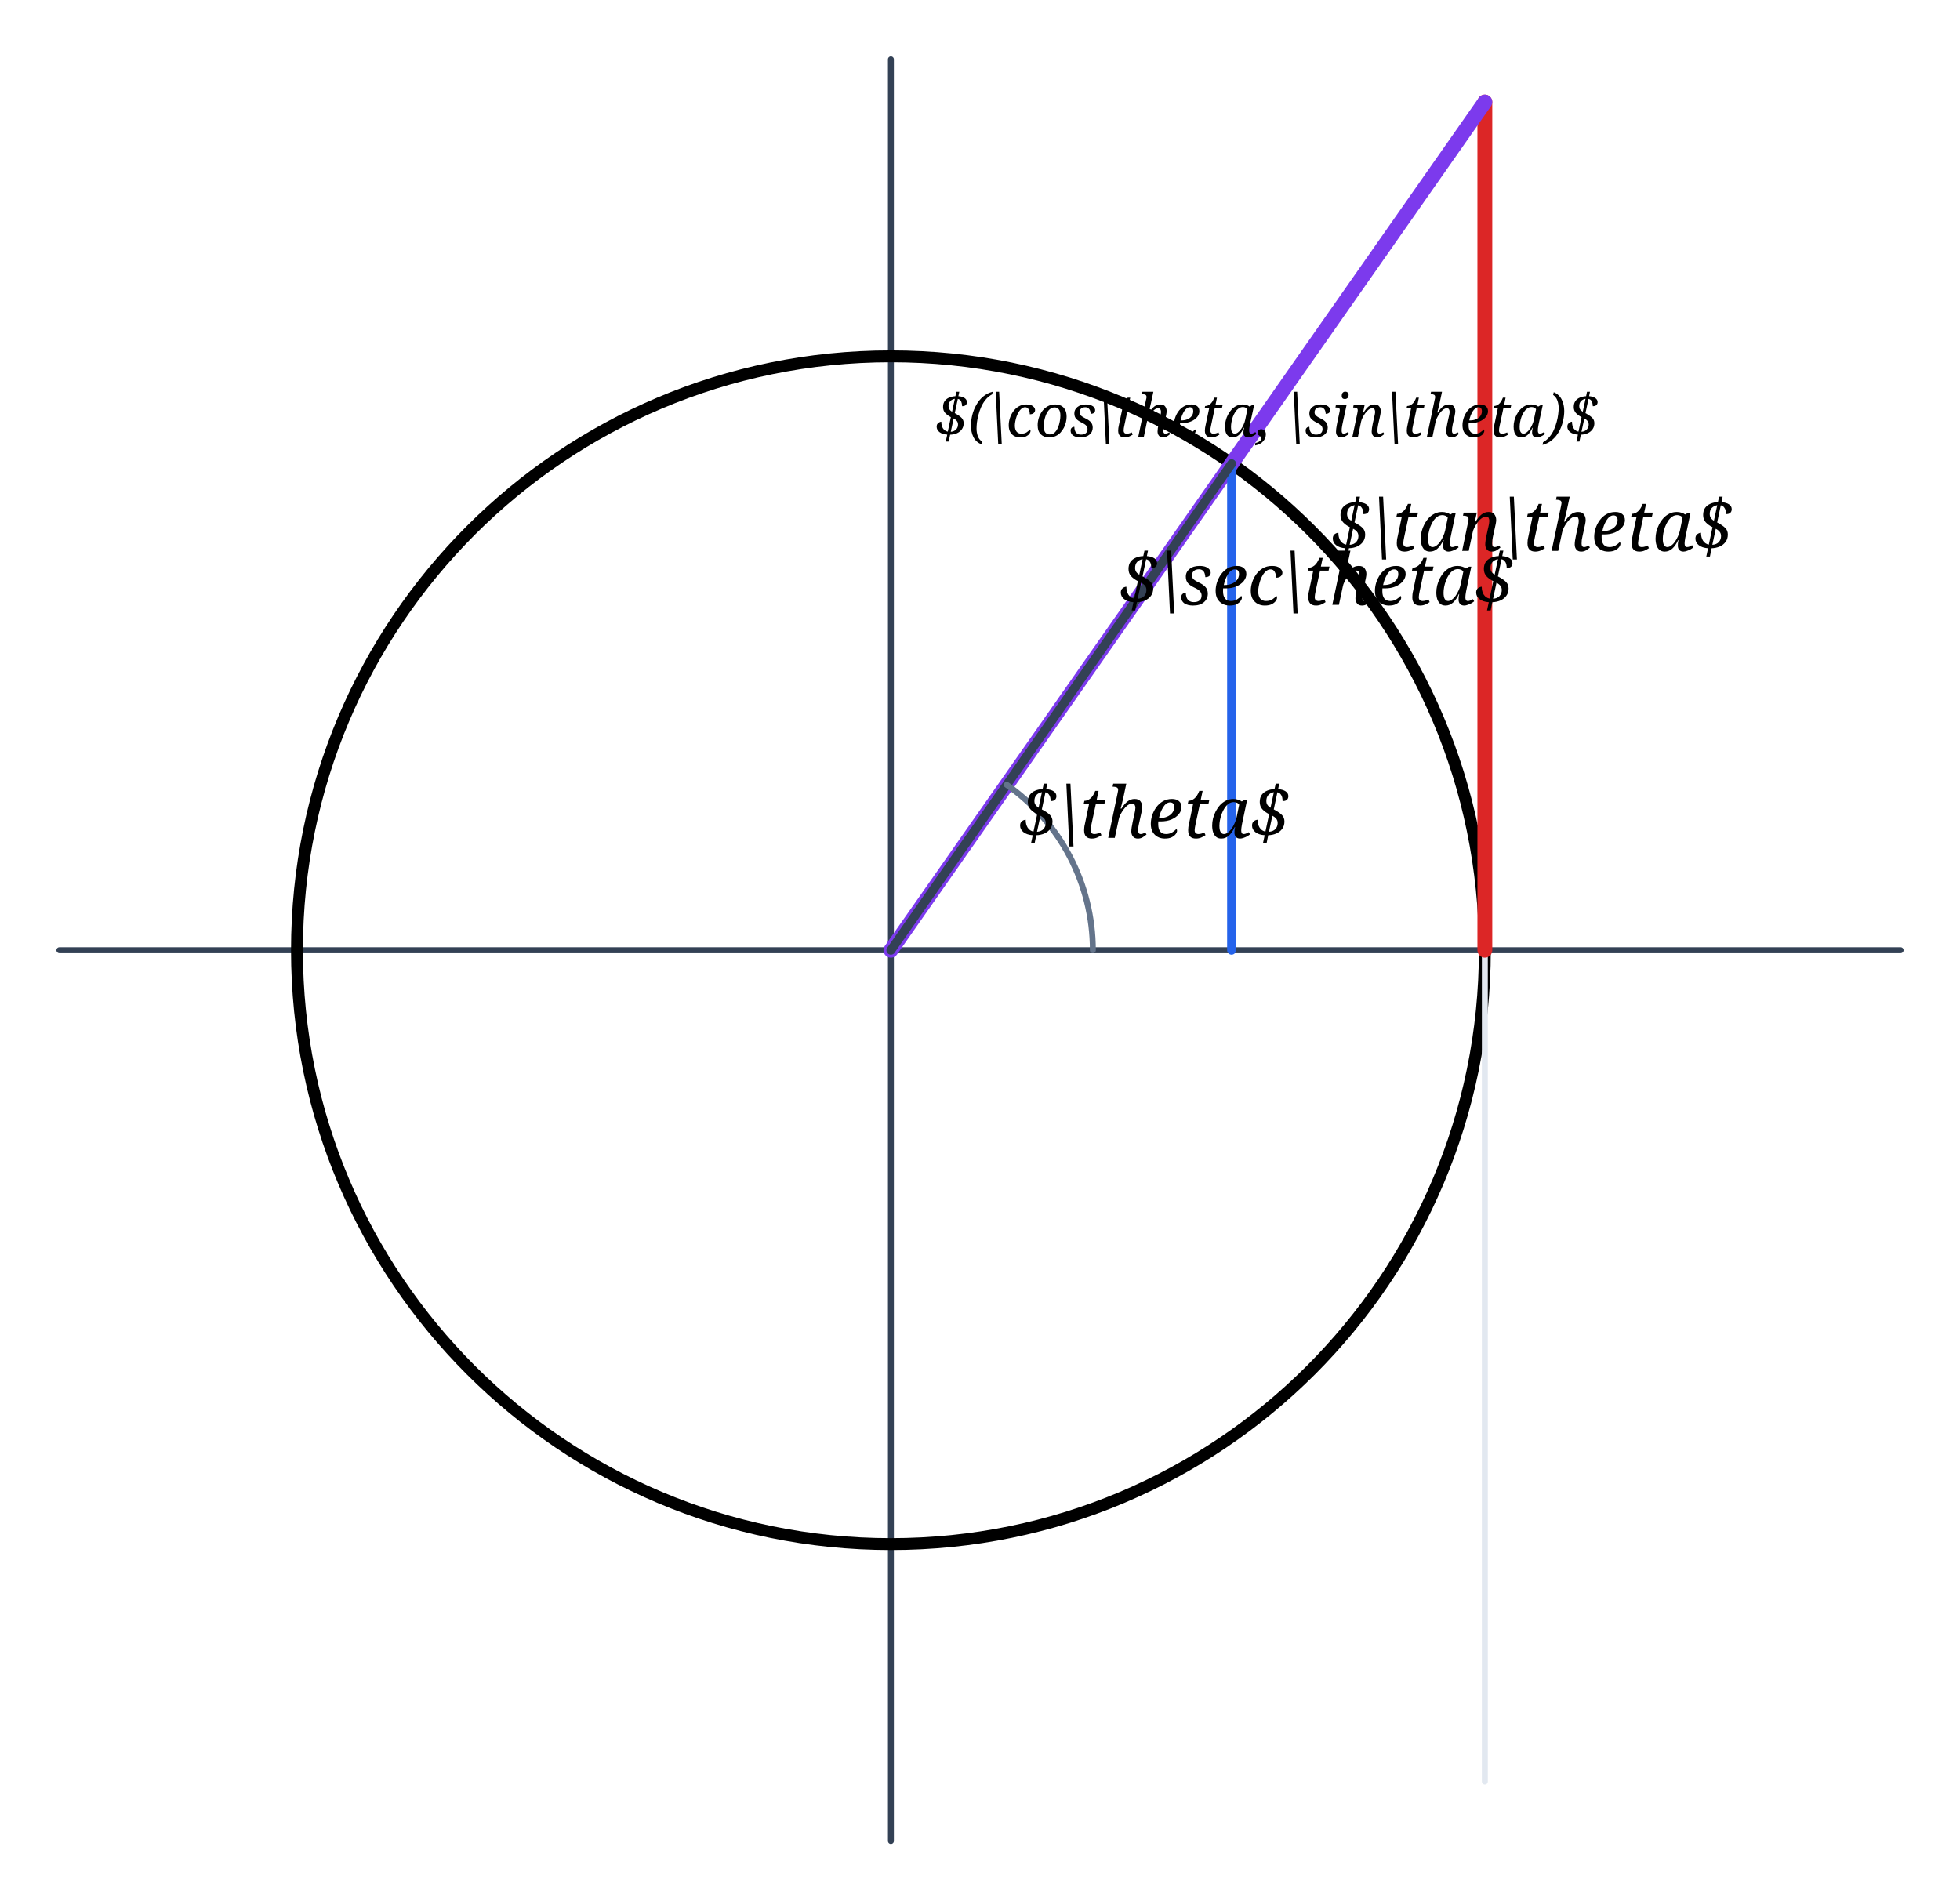
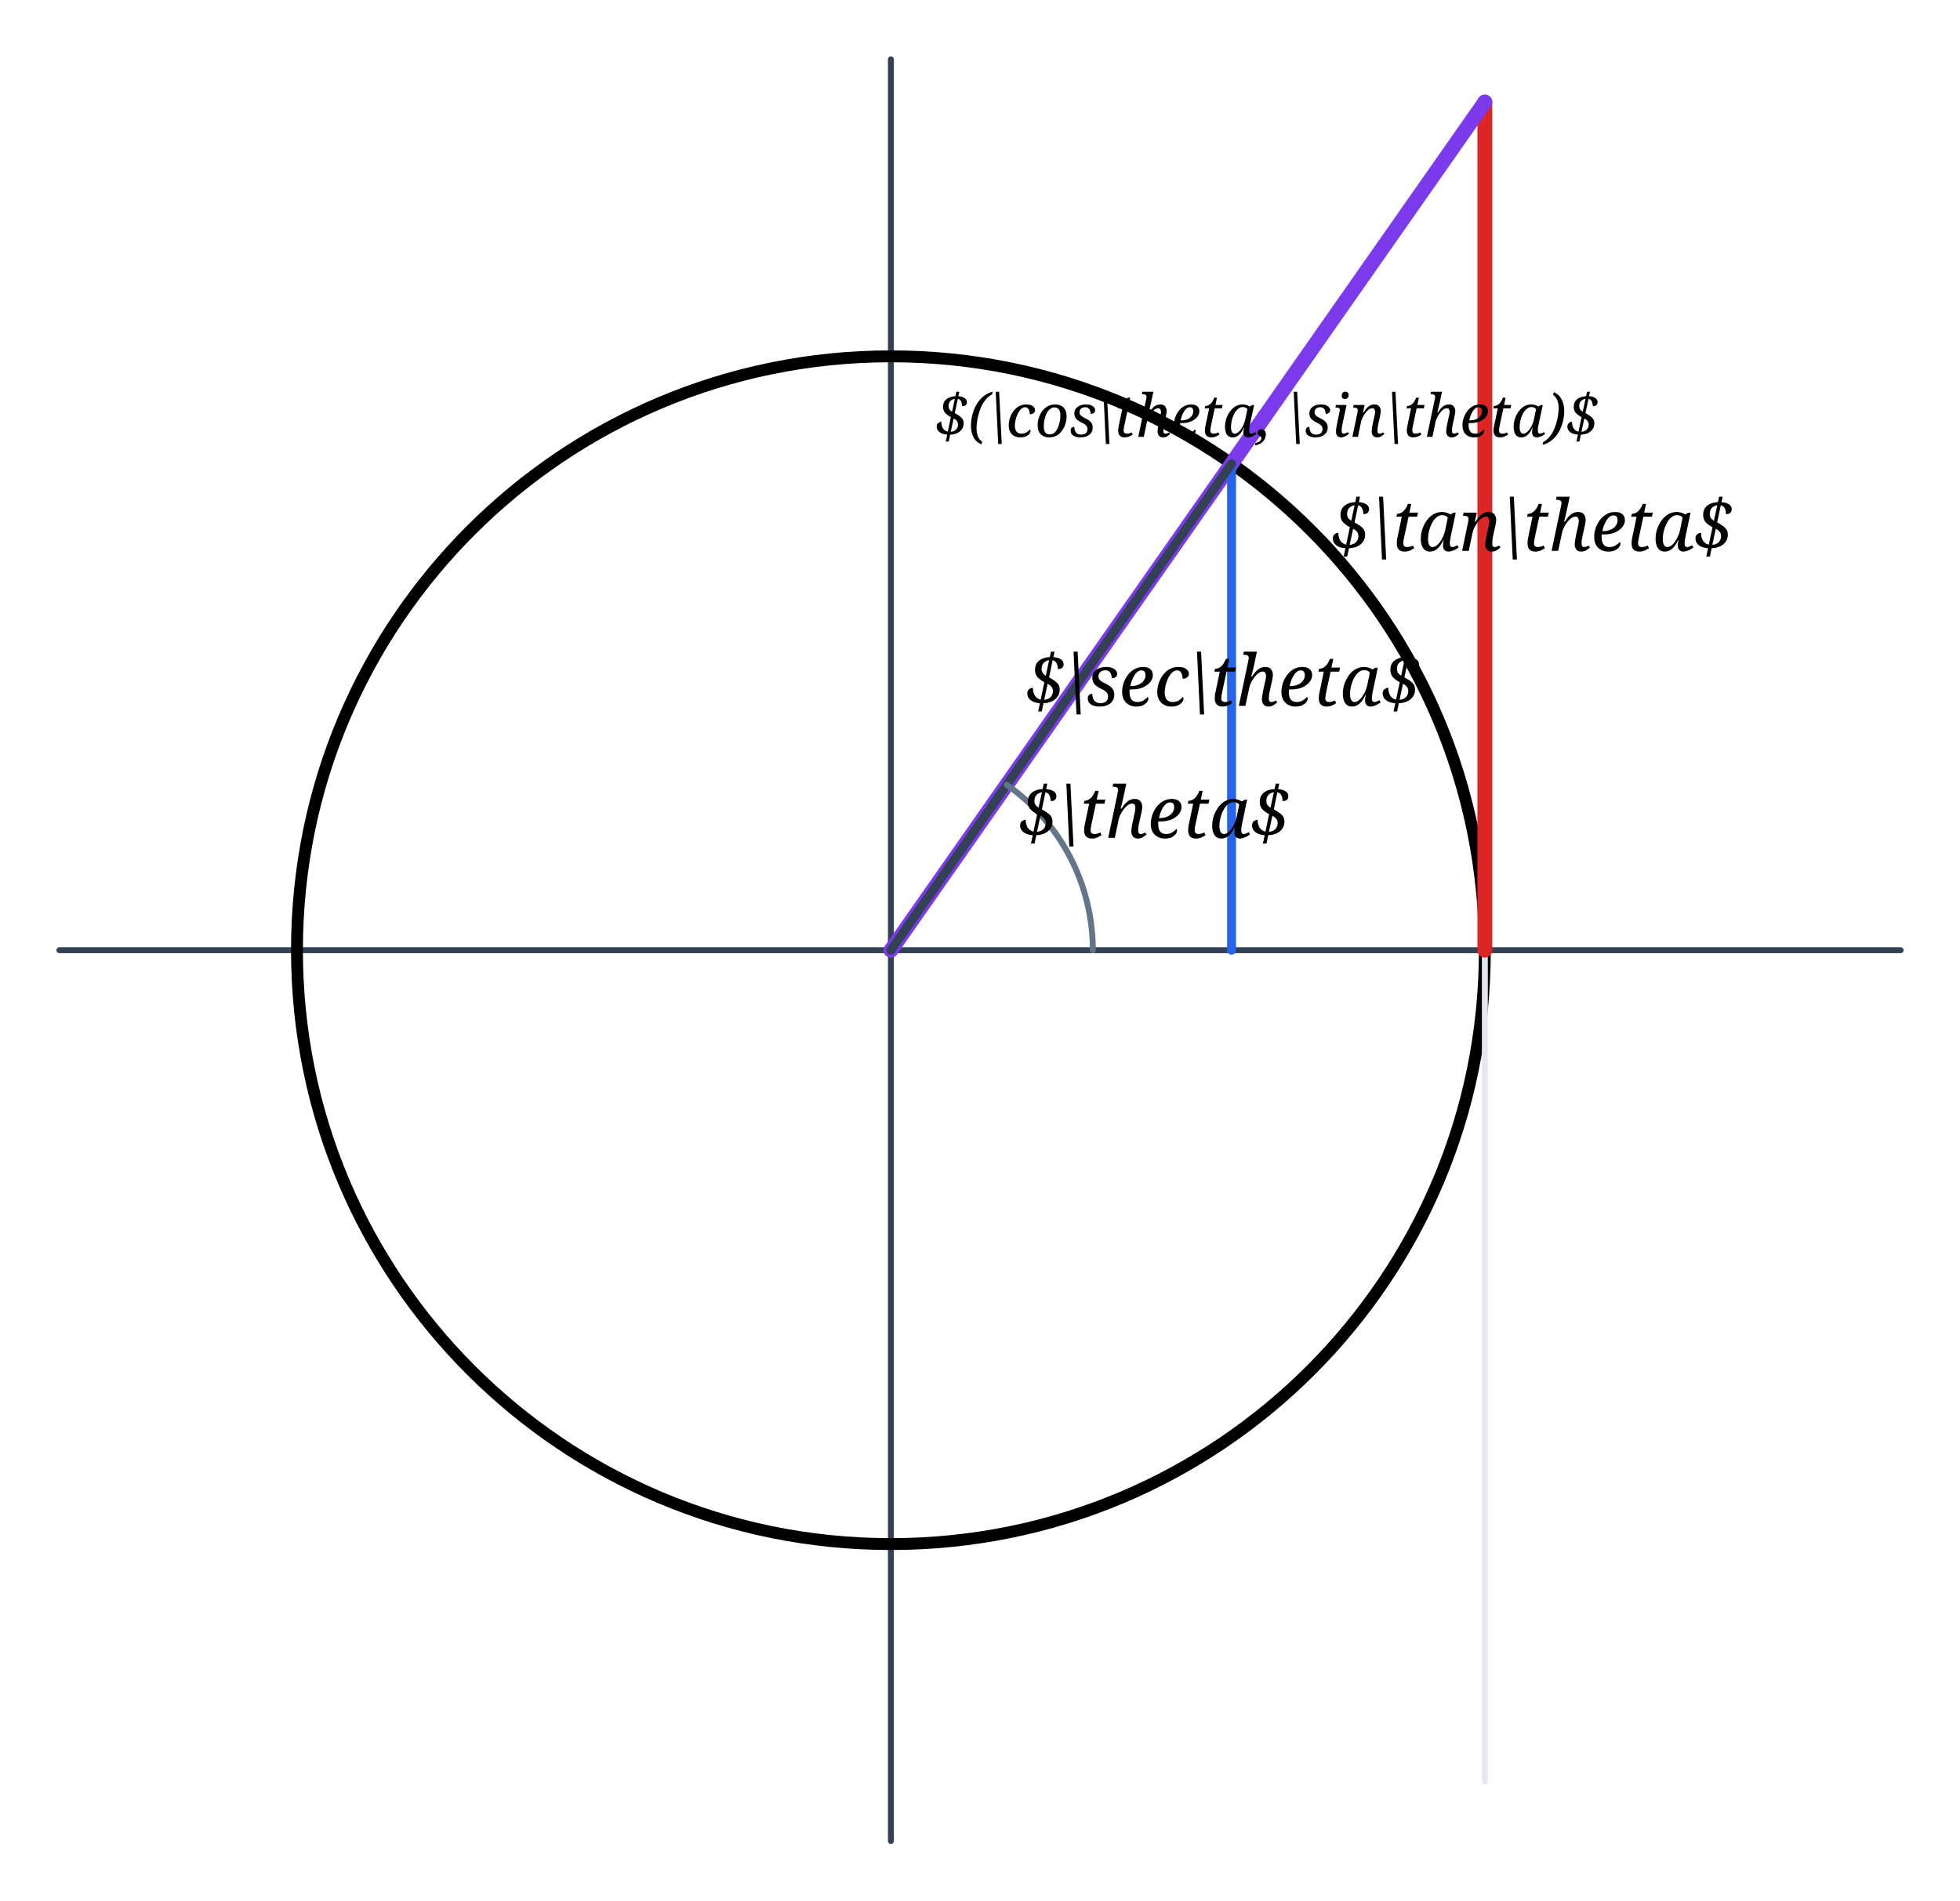
<svg xmlns="http://www.w3.org/2000/svg" width="330" height="320" viewBox="0 20 330 320">
  <line x1="10" y1="180" x2="320" y2="180" stroke="#334155" stroke-width="1" stroke-opacity="1" stroke-linecap="round" stroke-linejoin="round" fill="none" fill-opacity="1" opacity="1" />
  <line x1="150" y1="330" x2="150" y2="30" stroke="#334155" stroke-width="1" stroke-opacity="1" stroke-linecap="round" stroke-linejoin="round" fill="none" fill-opacity="1" opacity="1" />
  <circle r="100" stroke="#000000" stroke-width="2" stroke-opacity="1" stroke-linecap="round" stroke-linejoin="round" fill="none" fill-opacity="1" opacity="1" cx="150" cy="180" />
  <line x1="150" y1="180" x2="238.904" y2="53.031" stroke="#94a3b8" stroke-width="1" stroke-opacity="1" stroke-linecap="round" stroke-linejoin="round" fill="none" fill-opacity="1" opacity="1" />
  <line x1="250" y1="320" x2="250" y2="40" stroke="#e2e8f0" stroke-width="1" stroke-opacity="1" stroke-linecap="round" stroke-linejoin="round" fill="none" fill-opacity="1" opacity="1" />
  <line x1="250" y1="180" x2="250" y2="37.185" stroke="#dc2626" stroke-width="2.5" stroke-opacity="1" stroke-linecap="round" stroke-linejoin="round" fill="none" fill-opacity="1" opacity="1" />
  <line x1="150" y1="180" x2="250" y2="37.185" stroke="#7c3aed" stroke-width="2.5" stroke-opacity="1" stroke-linecap="round" stroke-linejoin="round" fill="none" fill-opacity="1" opacity="1" />
  <line x1="207.358" y1="98.085" x2="207.358" y2="180" stroke="#2563eb" stroke-width="1.5" stroke-opacity="1" stroke-linecap="round" stroke-linejoin="round" fill="none" fill-opacity="1" opacity="1" />
  <line x1="150" y1="180" x2="207.358" y2="98.085" stroke="#334155" stroke-width="1.5" stroke-opacity="1" stroke-linecap="round" stroke-linejoin="round" fill="none" fill-opacity="1" opacity="1" />
  <path d="M 184 180 A 34 34 0 0 0 169.502 152.149" stroke="#64748b" stroke-width="1" stroke-opacity="1" stroke-linecap="round" stroke-linejoin="round" fill="none" fill-opacity="1" opacity="1" />
  <text text-anchor="middle" dominant-baseline="middle" x="194.351" y="156.913" font-family="serif" font-size="12" font-style="italic" fill="#000">$\theta$</text>
  <text text-anchor="middle" dominant-baseline="middle" x="258" y="108.593" font-family="serif" font-size="12" font-style="italic" fill="#000">$\tan\theta$</text>
-   <text text-anchor="middle" dominant-baseline="middle" x="221.697" y="117.674" font-family="serif" font-size="12" font-style="italic" fill="#000">$\sec\theta$</text>
+   <text text-anchor="middle" dominant-baseline="middle" x="205.955" y="134.689" font-family="serif" font-size="12" font-style="italic" fill="#000">$\sec\theta$</text>
  <text text-anchor="middle" dominant-baseline="middle" x="213.358" y="90.085" font-family="serif" font-size="10" font-style="italic" fill="#000">$(\cos\theta, \sin\theta)$</text>
</svg>
